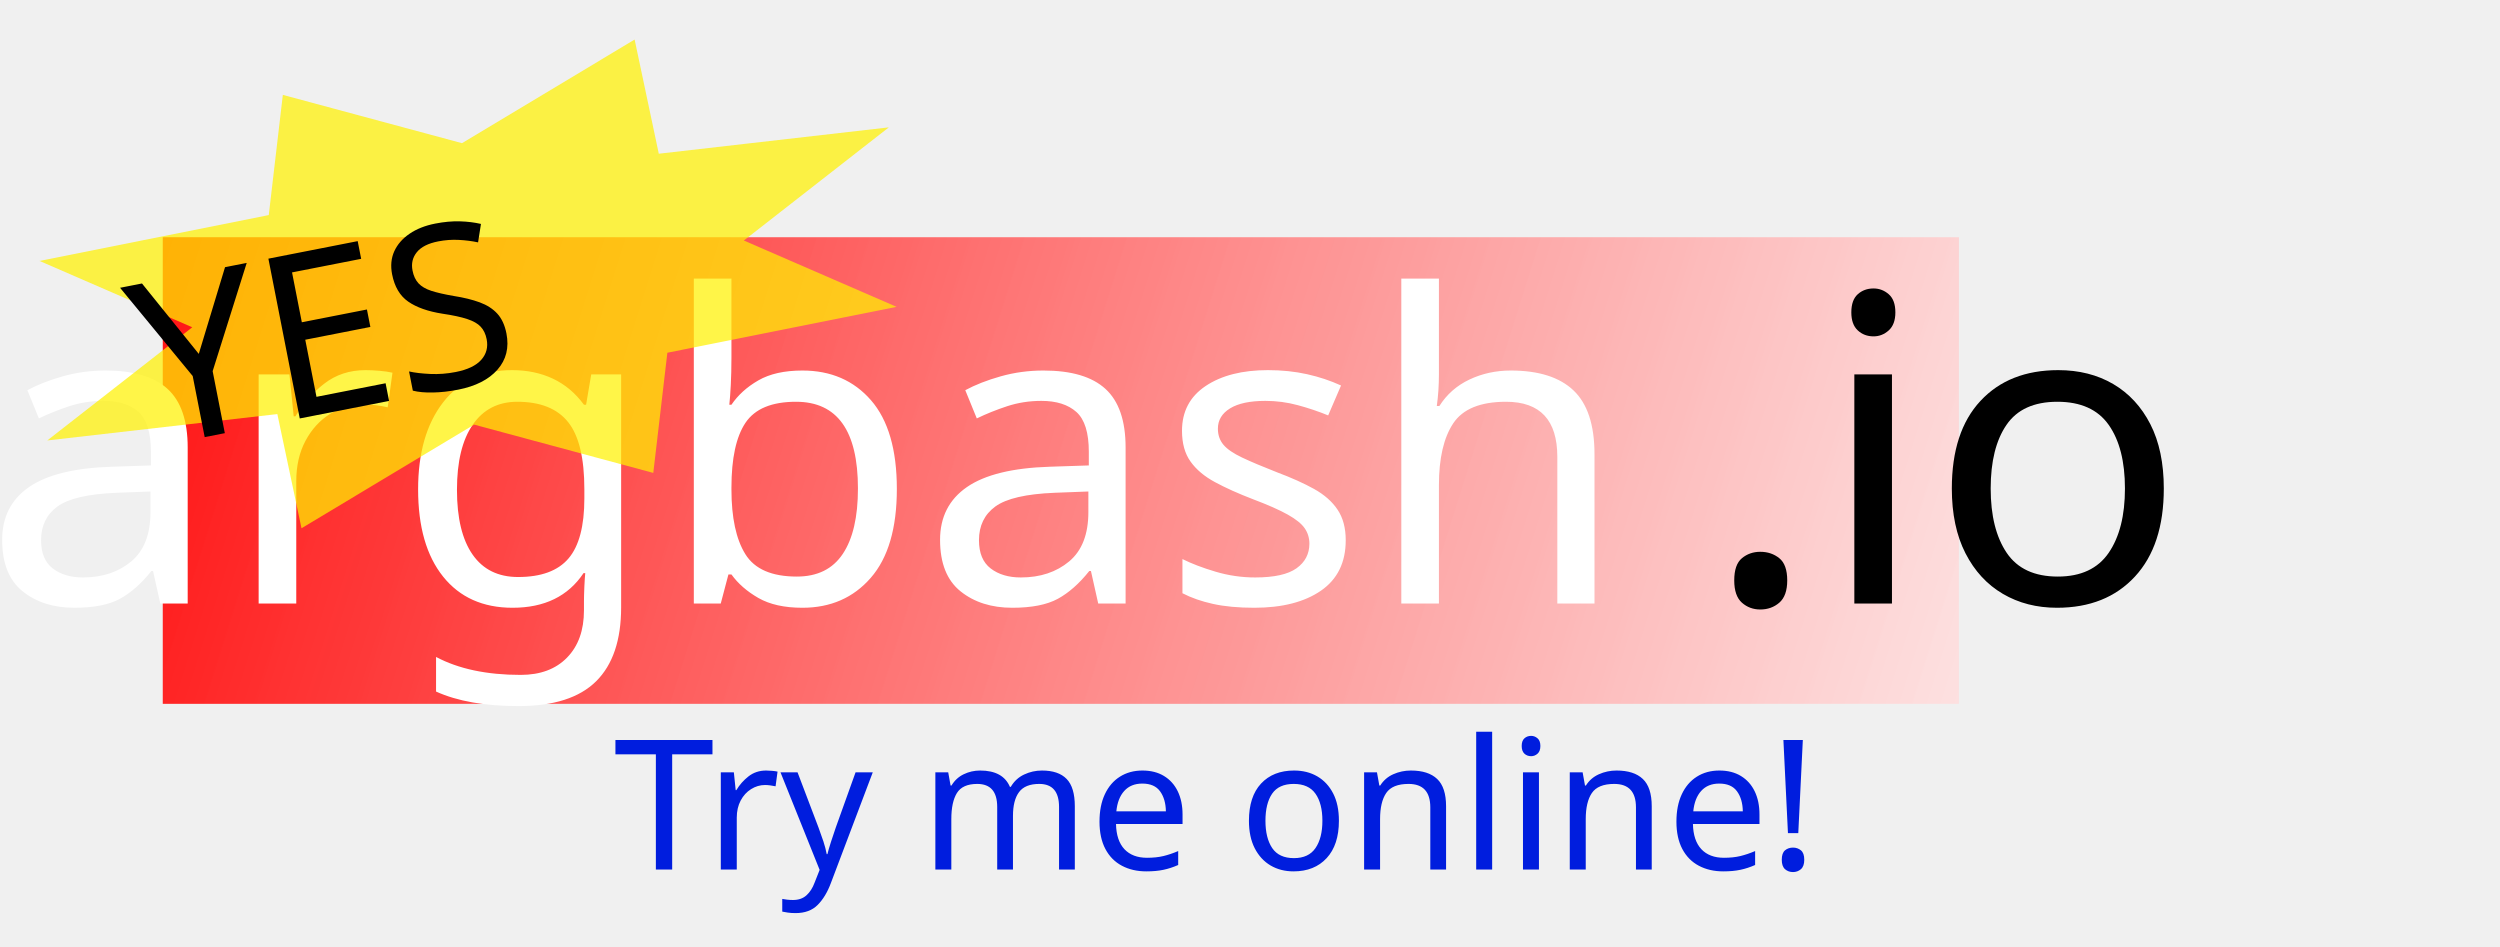
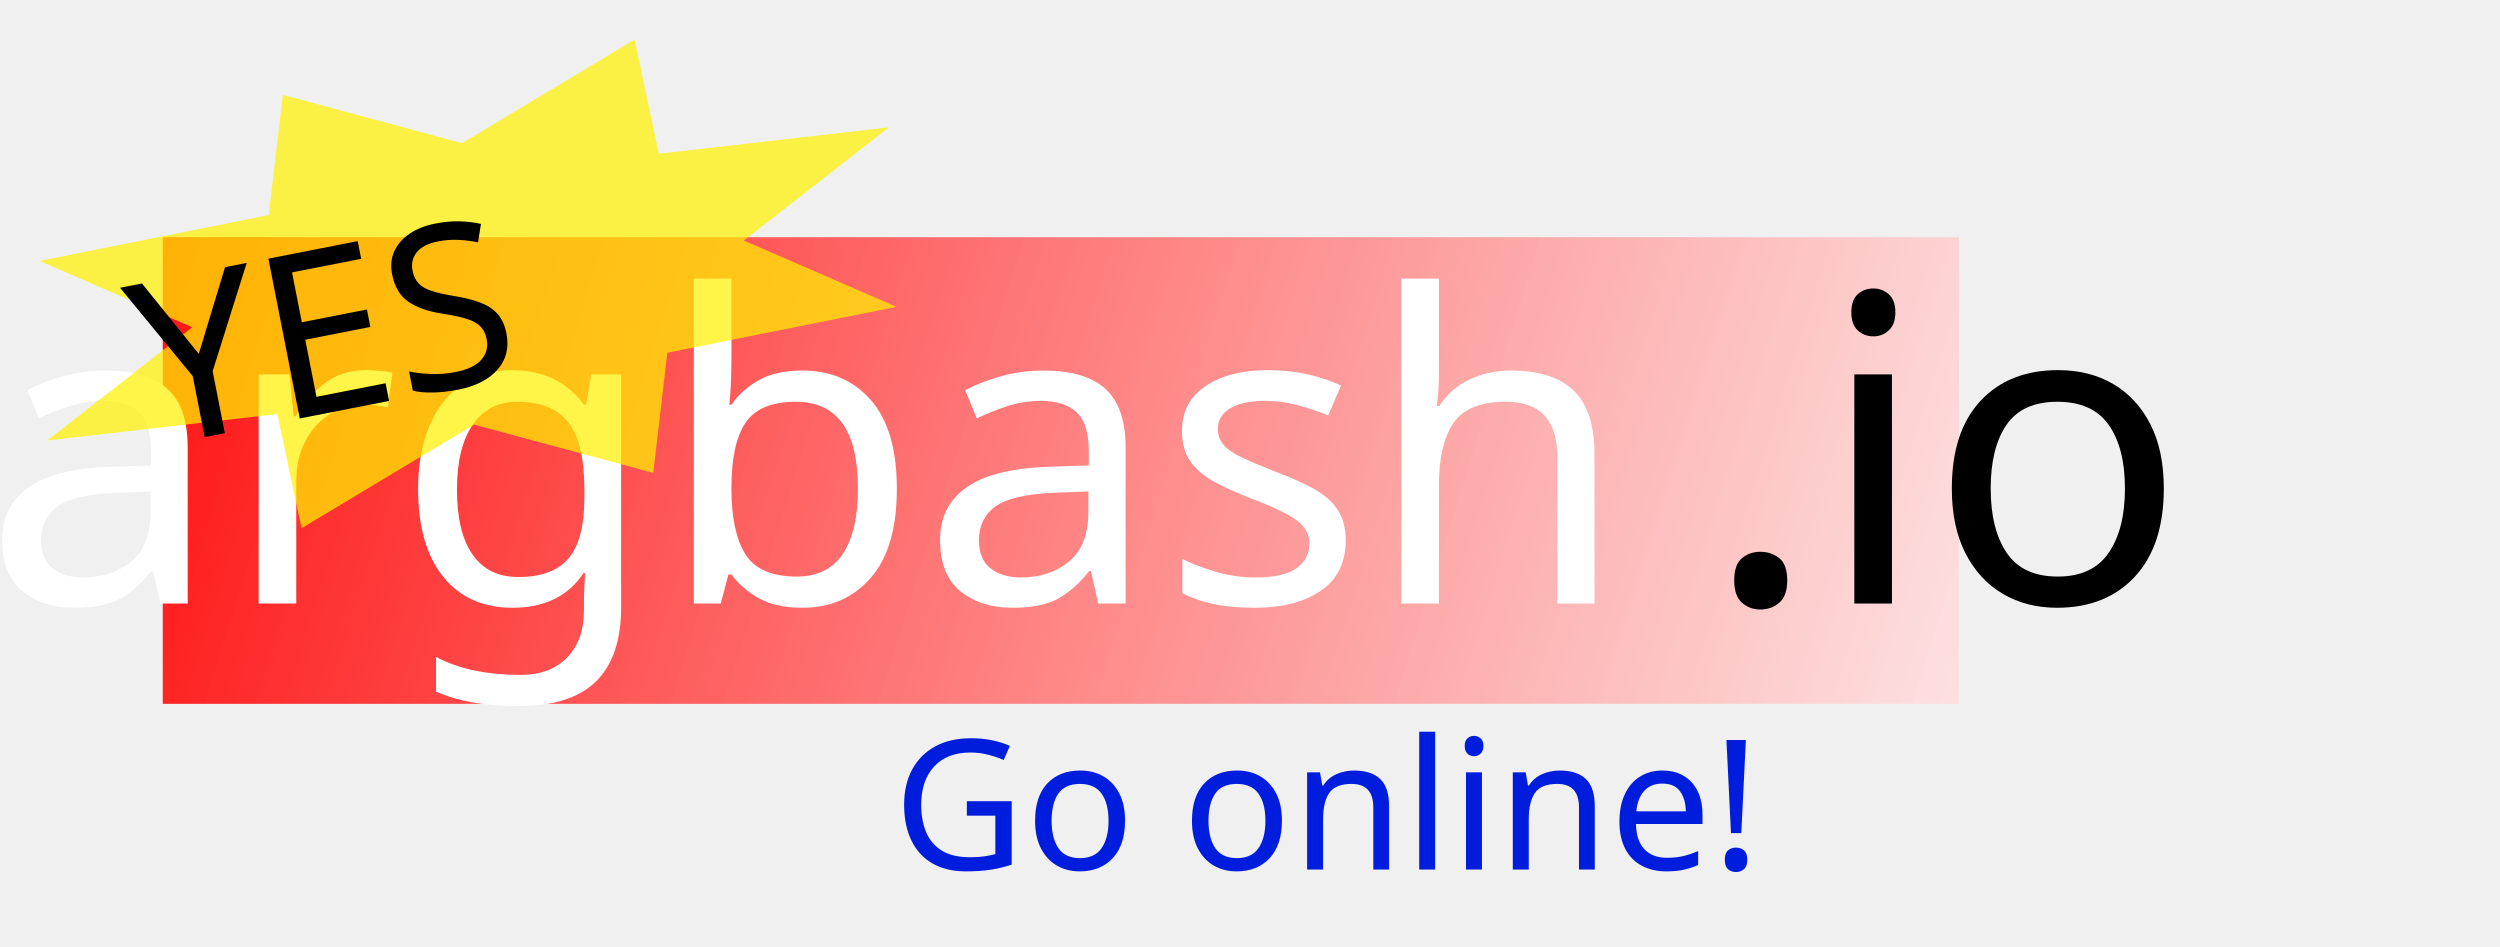
<svg xmlns="http://www.w3.org/2000/svg" xmlns:xlink="http://www.w3.org/1999/xlink" width="632.144pt" height="239.411pt" viewBox="0 0 790.18 299.264" id="svg2" version="1.1">
  <defs id="defs4">
    <linearGradient id="linearGradient4186">
      <stop style="stop-color:#ff0000;stop-opacity:1" offset="0" id="stop4140" />
      <stop style="stop-color:#ffffff;stop-opacity:0.817" offset="1" id="stop4142" />
    </linearGradient>
    <linearGradient xlink:href="#linearGradient4186" id="linearGradient4144" x1="40.526" y1="144.235" x2="639.727" y2="302.829" gradientUnits="userSpaceOnUse" gradientTransform="matrix(1.189796,0,0,1,-7.396789,0)" />
  </defs>
  <g id="layer1" transform="translate(-44.51952,-41.98134)">
    <rect style="opacity:1;fill:url(#linearGradient4144);fill-opacity:1;fill-rule:nonzero;stroke:none;stroke-width:1;stroke-miterlimit:4;stroke-dasharray:none;stroke-dashoffset:0;stroke-opacity:1" id="rect3336" width="567.706" height="147.482" x="95.964" y="116.961" />
    <text xml:space="preserve" style="font-style:normal;font-variant:normal;font-weight:normal;font-stretch:normal;font-size:135.116px;line-height:113%;font-family:Sans;-inkscape-font-specification:Sans;text-align:center;writing-mode:lr-tb;text-anchor:middle;opacity:1;fill:#ffffff;fill-opacity:1;fill-rule:nonzero;stroke:none;stroke-width:1;stroke-miterlimit:4;stroke-dasharray:none;stroke-dashoffset:0;stroke-opacity:1" x="387.044" y="232.736" id="text4222">
      <tspan id="tspan4224" x="387.044" y="232.736">argbash</tspan>
    </text>
    <g id="g4265" transform="translate(4.04061,-22.22336)">
      <path transform="matrix(0.4922659,-0.09664907,0.04824371,0.2457213,61.32847,116.6763)" d="M 349.143,377.505 325.859,522.94 220.952,419.557 101.649,505.931 100.571,358.648 -44.864,335.364 58.519,230.457 -27.855,111.154 119.429,110.076 142.713,-35.359 247.62,68.024 366.922,-18.35 368,128.934 513.435,152.218 410.052,257.125 496.426,376.427 Z" id="path4188" style="opacity:1;fill:#fff100;fill-opacity:0.716;fill-rule:nonzero;stroke:none;stroke-width:1;stroke-miterlimit:4;stroke-dasharray:none;stroke-dashoffset:0;stroke-opacity:1" />
      <text transform="matrix(0.9812662,-0.192657,0.192657,0.9812662,0,0)" id="text4148" y="218.835" x="147.363" style="font-style:normal;font-variant:normal;font-weight:normal;font-stretch:normal;font-size:44.045px;line-height:113%;font-family:Sans;-inkscape-font-specification:Sans;text-align:center;writing-mode:lr-tb;text-anchor:middle;opacity:1;fill:#000000;fill-opacity:1;fill-rule:nonzero;stroke:none;stroke-width:1;stroke-miterlimit:4;stroke-dasharray:none;stroke-dashoffset:0;stroke-opacity:1" xml:space="preserve">
        <tspan style="font-style:normal;font-variant:normal;font-weight:normal;font-stretch:normal;font-size:72.074px;font-family:Sans;-inkscape-font-specification:Sans" y="218.835" x="147.363" id="tspan4150">YES</tspan>
      </text>
    </g>
    <text id="text4236" y="232.736" x="747.164" style="font-style:normal;font-variant:normal;font-weight:normal;font-stretch:normal;font-size:135.116px;line-height:113%;font-family:Sans;-inkscape-font-specification:Sans;text-align:center;writing-mode:lr-tb;text-anchor:middle;opacity:1;fill:#ffffff;fill-opacity:1;fill-rule:nonzero;stroke:none;stroke-width:1;stroke-miterlimit:4;stroke-dasharray:none;stroke-dashoffset:0;stroke-opacity:1" xml:space="preserve">
      <tspan y="232.736" x="747.164" id="tspan4238" style="fill:#000000;fill-opacity:1">.io</tspan>
    </text>
-     <text xml:space="preserve" style="font-style:normal;font-variant:normal;font-weight:normal;font-stretch:normal;font-size:57.325px;line-height:113%;font-family:Sans;-inkscape-font-specification:Sans;text-align:center;writing-mode:lr-tb;text-anchor:middle;opacity:1;fill:#001dde;fill-opacity:1;fill-rule:nonzero;stroke:none;stroke-width:1;stroke-miterlimit:4;stroke-dasharray:none;stroke-dashoffset:0;stroke-opacity:1" x="465.984" y="316.821" id="text4218">
-       <tspan id="tspan4220" x="465.984" y="316.821">Try me online!</tspan>
+     <text xml:space="preserve" style="font-style:normal;font-variant:normal;font-weight:normal;font-stretch:normal;font-size:57.325px;line-height:113%;font-family:Sans;-inkscape-font-specification:Sans;text-align:end;writing-mode:lr-tb;text-anchor:end;opacity:1;fill:#001dde;fill-opacity:1;fill-rule:nonzero;stroke:none;stroke-width:1;stroke-miterlimit:4;stroke-dasharray:none;stroke-dashoffset:0;stroke-opacity:1" x="675.495" y="316.821" id="text4218">
+       <tspan id="tspan4220" x="675.495" y="316.821">Go online!</tspan>
    </text>
  </g>
</svg>
